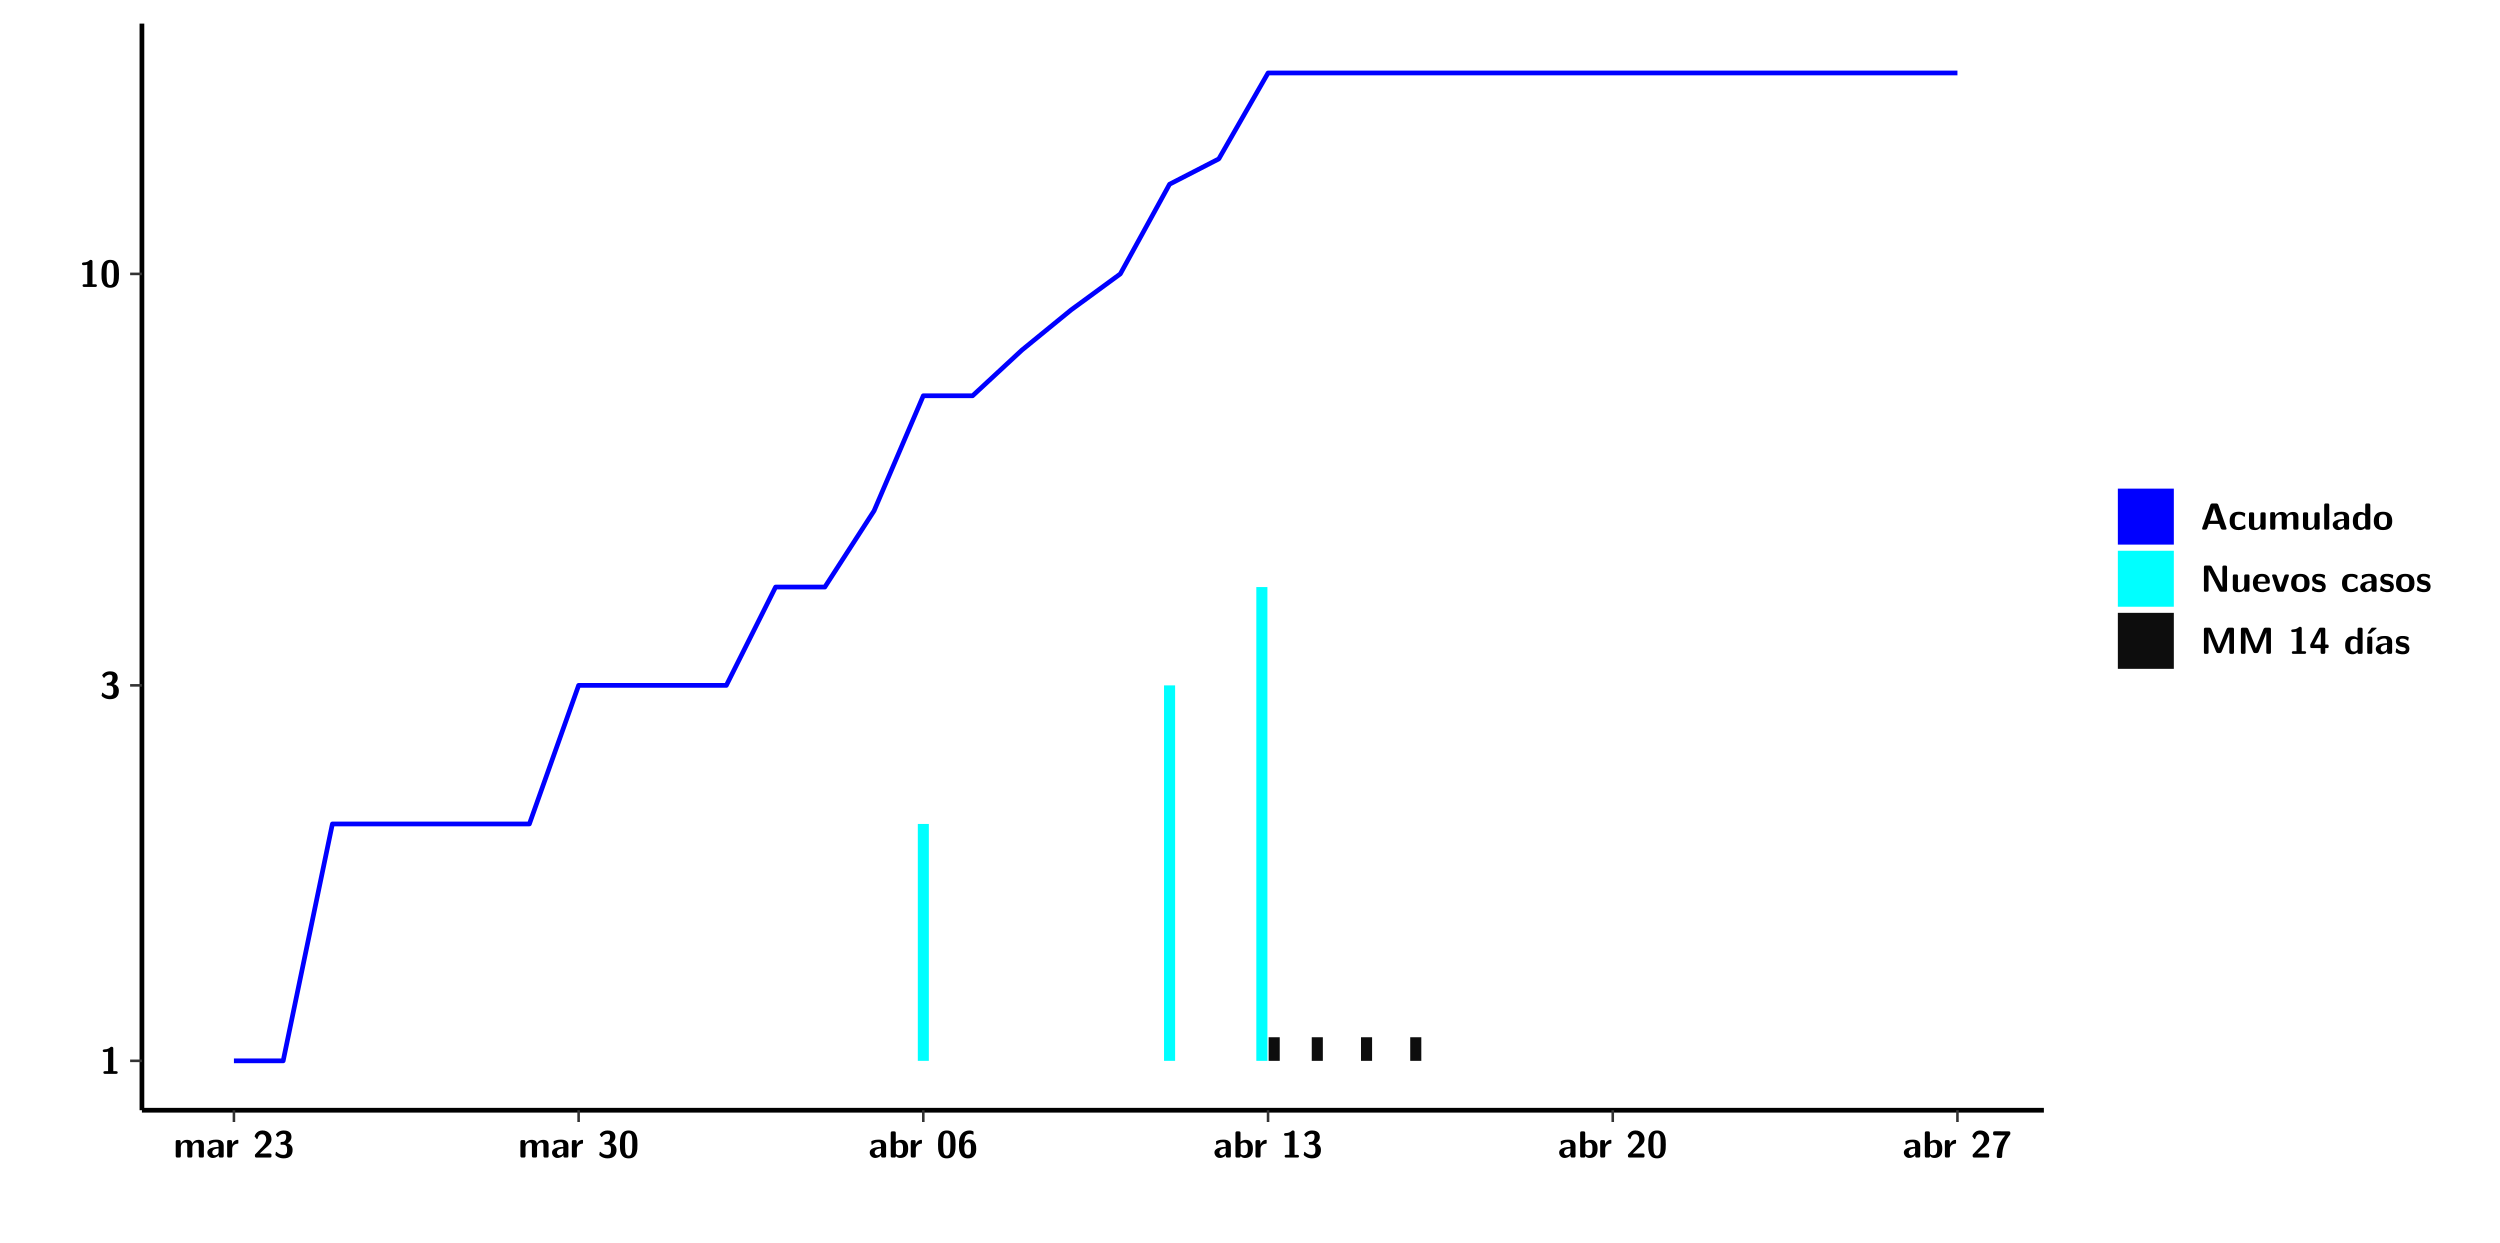
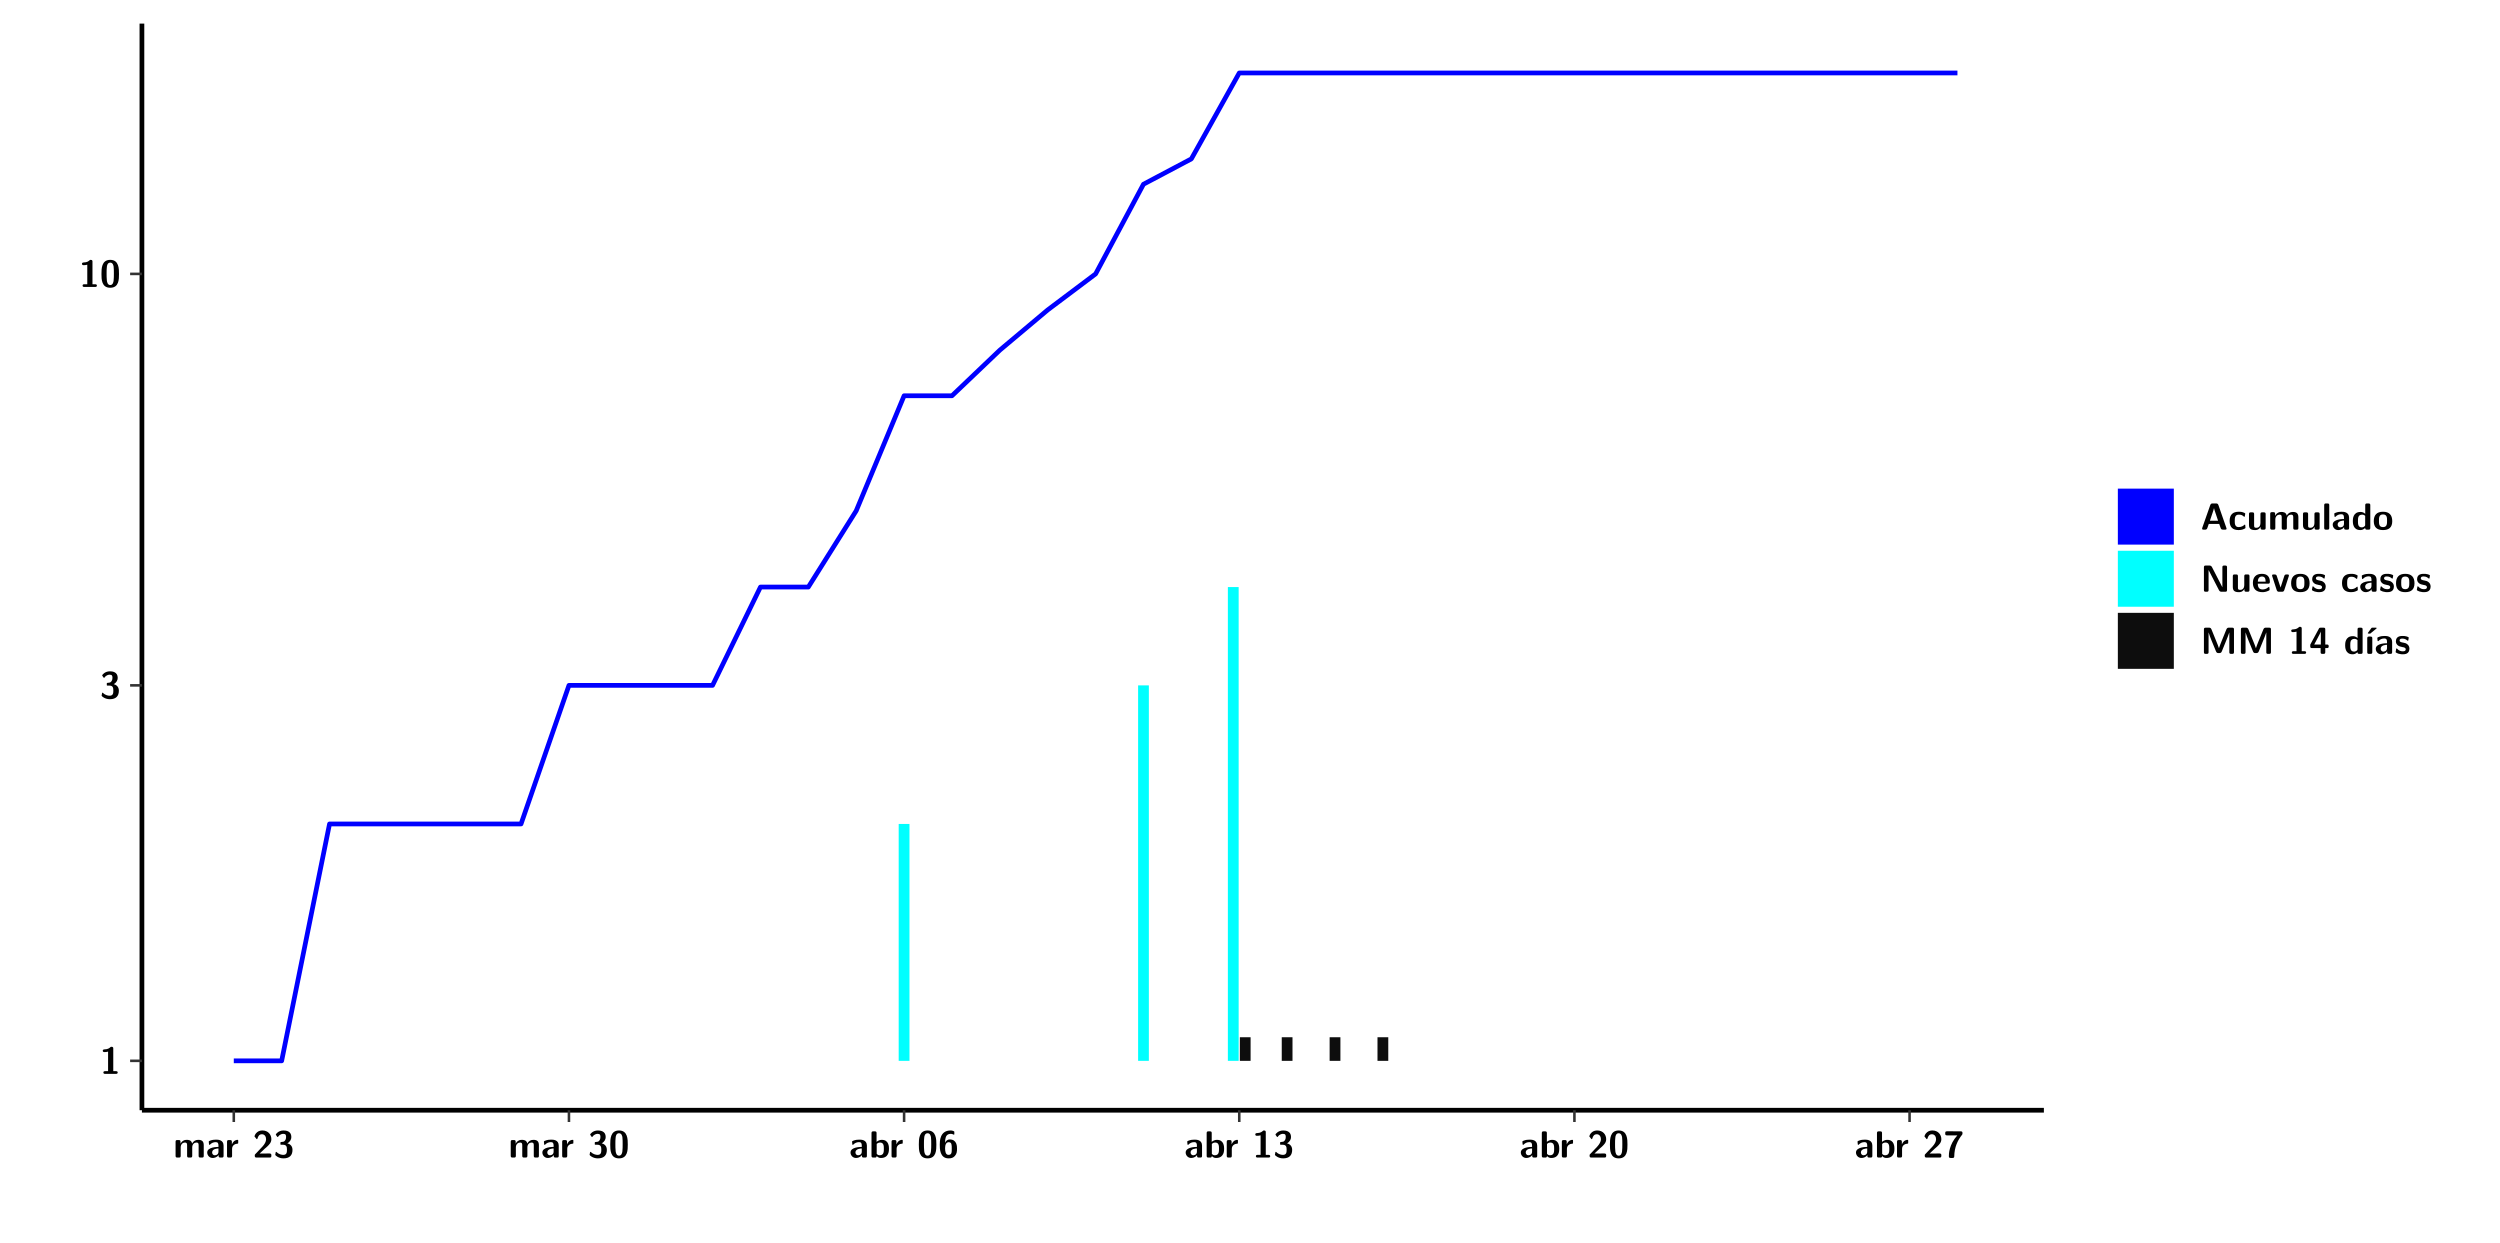
<svg xmlns="http://www.w3.org/2000/svg" xmlns:xlink="http://www.w3.org/1999/xlink" width="579.653pt" height="288pt" viewBox="0 0 579.653 288" version="1.1">
  <defs>
    <g>
      <symbol overflow="visible" id="glyph0-0">
        <path style="stroke:none;" d="" />
      </symbol>
      <symbol overflow="visible" id="glyph0-1">
        <path style="stroke:none;" d="M 3.109 -5.859 C 3.109 -6.016 3.109 -6.281 2.719 -6.281 C 2.547 -6.281 2.516 -6.266 2.406 -6.156 C 2.25 -6.016 1.922 -5.688 1.047 -5.672 C 0.891 -5.672 0.672 -5.609 0.672 -5.359 C 0.672 -5.047 0.969 -5.047 1.094 -5.047 C 1.344 -5.047 1.656 -5.078 1.906 -5.156 L 1.906 -0.625 L 1.234 -0.625 C 1.109 -0.625 0.812 -0.625 0.812 -0.312 C 0.812 0 1.109 0 1.234 0 L 3.719 0 C 3.828 0 4.141 0 4.141 -0.312 C 4.141 -0.625 3.828 -0.625 3.719 -0.625 L 3.109 -0.625 Z M 3.109 -5.859 " />
      </symbol>
      <symbol overflow="visible" id="glyph0-2">
        <path style="stroke:none;" d="M 0.844 -4.859 C 0.906 -4.766 0.953 -4.766 0.969 -4.766 C 1.031 -4.766 1.047 -4.797 1.094 -4.859 C 1.547 -5.5 2.172 -5.5 2.281 -5.5 C 2.844 -5.5 2.922 -5.203 2.922 -4.781 C 2.922 -4.656 2.922 -4.234 2.641 -3.906 C 2.438 -3.656 2.219 -3.641 1.953 -3.625 C 1.859 -3.609 1.688 -3.609 1.672 -3.578 C 1.609 -3.562 1.609 -3.5 1.609 -3.359 L 1.609 -3.203 C 1.609 -2.984 1.609 -2.969 1.844 -2.969 L 2.219 -2.969 C 3.031 -2.969 3.125 -2.469 3.125 -1.797 C 3.125 -1.203 3.062 -0.625 2.266 -0.625 C 1.984 -0.625 1.328 -0.688 0.75 -1.25 C 0.672 -1.328 0.656 -1.328 0.625 -1.328 C 0.531 -1.328 0.516 -1.25 0.516 -1.234 C 0.516 -1.234 0.406 -0.672 0.406 -0.625 C 0.406 -0.516 1.156 0.188 2.312 0.188 C 3.812 0.188 4.406 -0.609 4.406 -1.781 C 4.406 -2.562 3.984 -3.109 3.203 -3.297 C 3.906 -3.688 4.141 -4.266 4.141 -4.766 C 4.141 -6.156 2.891 -6.281 2.328 -6.281 C 1.125 -6.281 0.531 -5.422 0.531 -5.344 C 0.531 -5.297 0.594 -5.219 0.594 -5.219 Z M 0.844 -4.859 " />
      </symbol>
      <symbol overflow="visible" id="glyph0-3">
        <path style="stroke:none;" d="M 4.438 -3 C 4.438 -4.203 4.438 -6.281 2.406 -6.281 C 0.375 -6.281 0.375 -4.219 0.375 -3 C 0.375 -1.812 0.375 0.188 2.406 0.188 C 4.438 0.188 4.438 -1.781 4.438 -3 Z M 2.406 -0.438 C 1.75 -0.438 1.656 -1.25 1.625 -1.484 C 1.562 -1.953 1.562 -2.766 1.562 -3.125 C 1.562 -3.641 1.562 -4.203 1.625 -4.641 C 1.641 -4.875 1.734 -5.641 2.406 -5.641 C 3.047 -5.641 3.156 -4.906 3.188 -4.734 C 3.25 -4.281 3.25 -3.594 3.25 -3.125 C 3.25 -2.625 3.25 -1.953 3.188 -1.469 C 3.156 -1.234 3.062 -0.438 2.406 -0.438 Z M 2.406 -0.438 " />
      </symbol>
      <symbol overflow="visible" id="glyph0-4">
        <path style="stroke:none;" d="M 7.062 -2.844 C 7.062 -3.75 6.672 -4.109 5.781 -4.109 C 5.156 -4.109 4.688 -3.828 4.359 -3.25 C 4.219 -4.078 3.484 -4.109 3.109 -4.109 C 2.938 -4.109 2.578 -4.109 2.188 -3.828 C 1.906 -3.625 1.734 -3.344 1.672 -3.203 L 1.672 -3.641 C 1.672 -3.922 1.609 -4.062 1.25 -4.062 L 0.953 -4.062 C 0.625 -4.062 0.531 -3.969 0.531 -3.641 L 0.531 -0.422 C 0.531 -0.109 0.625 0 0.953 0 L 1.297 0 C 1.625 0 1.719 -0.109 1.719 -0.422 L 1.719 -2.359 C 1.719 -3.141 2.25 -3.484 2.688 -3.484 C 3.109 -3.484 3.203 -3.297 3.203 -2.828 L 3.203 -0.422 C 3.203 -0.109 3.297 0 3.625 0 L 3.969 0 C 4.297 0 4.391 -0.109 4.391 -0.422 L 4.391 -2.359 C 4.391 -3.141 4.922 -3.484 5.359 -3.484 C 5.781 -3.484 5.875 -3.297 5.875 -2.828 L 5.875 -0.422 C 5.875 -0.109 5.969 0 6.297 0 L 6.641 0 C 6.984 0 7.062 -0.109 7.062 -0.422 Z M 7.062 -2.844 " />
      </symbol>
      <symbol overflow="visible" id="glyph0-5">
        <path style="stroke:none;" d="M 4.062 -2.766 C 4.062 -4.156 2.734 -4.156 2.297 -4.156 C 1.891 -4.156 1.453 -4.125 0.859 -3.891 C 0.672 -3.797 0.625 -3.781 0.625 -3.688 C 0.625 -3.625 0.688 -3.109 0.688 -3.047 C 0.703 -2.984 0.75 -2.938 0.812 -2.938 C 0.844 -2.938 0.875 -2.969 0.906 -3 C 1.281 -3.391 1.719 -3.578 2.266 -3.578 C 2.734 -3.578 2.875 -3.297 2.875 -2.781 L 2.875 -2.469 C 2.562 -2.469 0.266 -2.453 0.266 -1.172 C 0.266 -0.547 0.766 0.094 1.531 0.094 C 1.828 0.094 2.484 0.016 2.906 -0.594 L 2.906 -0.422 C 2.906 -0.141 2.969 0 3.328 0 L 3.641 0 C 3.984 0 4.062 -0.109 4.062 -0.422 Z M 2.875 -1.344 C 2.875 -0.531 2.047 -0.531 2.016 -0.531 C 1.641 -0.531 1.406 -0.844 1.406 -1.188 C 1.406 -2.047 2.625 -2.109 2.875 -2.109 Z M 2.875 -1.344 " />
      </symbol>
      <symbol overflow="visible" id="glyph0-6">
        <path style="stroke:none;" d="M 1.703 -2.016 C 1.703 -2.844 2.391 -3.188 2.938 -3.219 C 3.109 -3.234 3.125 -3.234 3.125 -3.469 L 3.125 -3.875 C 3.125 -4.047 3.125 -4.109 2.969 -4.109 C 2.719 -4.109 2.078 -4.031 1.672 -3.078 L 1.656 -3.078 L 1.656 -3.641 C 1.656 -3.922 1.594 -4.062 1.234 -4.062 L 0.953 -4.062 C 0.641 -4.062 0.531 -3.969 0.531 -3.641 L 0.531 -0.422 C 0.531 -0.109 0.625 0 0.953 0 L 1.281 0 C 1.609 0 1.703 -0.109 1.703 -0.422 Z M 1.703 -2.016 " />
      </symbol>
      <symbol overflow="visible" id="glyph0-7">
        <path style="stroke:none;" d="M 0.562 -0.75 C 0.484 -0.656 0.484 -0.641 0.484 -0.484 L 0.484 -0.422 C 0.484 -0.109 0.578 0 0.906 0 L 3.906 0 C 4.25 0 4.328 -0.109 4.328 -0.422 L 4.328 -0.531 C 4.328 -0.672 4.328 -0.828 4.141 -0.906 C 4.078 -0.953 3.797 -0.953 3.625 -0.953 C 3.438 -0.953 3.219 -0.938 3.031 -0.938 L 1.609 -0.938 L 2.766 -2.031 C 2.906 -2.141 3.234 -2.422 3.359 -2.547 C 3.844 -3.016 4.328 -3.484 4.328 -4.266 C 4.328 -5.328 3.562 -6.281 2.266 -6.281 C 1.969 -6.281 1.469 -6.234 1.047 -5.891 C 0.969 -5.828 0.562 -5.516 0.406 -4.922 L 0.844 -4.359 C 0.891 -4.297 0.922 -4.266 0.984 -4.266 C 1.062 -4.266 1.078 -4.328 1.109 -4.422 C 1.281 -5.031 1.578 -5.406 2.141 -5.406 C 2.828 -5.406 3.109 -4.781 3.109 -4.25 C 3.109 -3.688 2.766 -3.094 2.25 -2.531 Z M 0.562 -0.75 " />
      </symbol>
      <symbol overflow="visible" id="glyph0-8">
        <path style="stroke:none;" d="M 1.703 -5.656 C 1.703 -5.938 1.641 -6.078 1.281 -6.078 L 0.953 -6.078 C 0.641 -6.078 0.531 -5.984 0.531 -5.656 L 0.531 -0.422 C 0.531 -0.109 0.625 0 0.953 0 L 1.312 0 C 1.453 0 1.719 0 1.734 -0.344 C 2.125 0.094 2.578 0.094 2.719 0.094 C 4.578 0.094 4.578 -1.594 4.578 -2.031 C 4.578 -2.453 4.578 -4.109 2.938 -4.109 C 2.219 -4.109 1.781 -3.703 1.703 -3.625 Z M 1.734 -3.172 C 1.844 -3.281 2.109 -3.484 2.5 -3.484 C 3.391 -3.484 3.391 -2.672 3.391 -2.016 C 3.391 -1.375 3.391 -0.531 2.406 -0.531 C 2.047 -0.531 1.828 -0.75 1.734 -0.875 Z M 1.734 -3.172 " />
      </symbol>
      <symbol overflow="visible" id="glyph0-9">
        <path style="stroke:none;" d="M 3.781 -5.859 C 3.781 -6.062 3.781 -6.078 3.484 -6.188 C 3.25 -6.281 3.016 -6.281 2.922 -6.281 C 0.406 -6.281 0.406 -3.75 0.406 -2.984 C 0.406 -2.078 0.406 0.188 2.453 0.188 C 3.125 0.188 3.547 0.031 3.906 -0.375 C 4.359 -0.891 4.406 -1.391 4.406 -2.062 C 4.406 -2.562 4.406 -4.203 2.703 -4.203 C 2.219 -4.203 1.859 -3.922 1.625 -3.422 C 1.672 -4.203 1.688 -4.406 1.812 -4.75 C 2.062 -5.422 2.641 -5.5 2.953 -5.5 C 3.109 -5.5 3.344 -5.469 3.547 -5.359 C 3.609 -5.312 3.641 -5.297 3.688 -5.297 C 3.781 -5.297 3.781 -5.406 3.781 -5.531 Z M 2.438 -0.625 C 1.75 -0.625 1.641 -1.422 1.641 -2.172 C 1.641 -2.906 1.859 -3.562 2.484 -3.562 C 3.188 -3.562 3.188 -2.938 3.188 -2.078 C 3.188 -1.219 3.188 -0.625 2.438 -0.625 Z M 2.438 -0.625 " />
      </symbol>
      <symbol overflow="visible" id="glyph0-10">
        <path style="stroke:none;" d="M 3.219 -5.141 C 1.25 -2.984 1.25 -0.766 1.25 -0.328 C 1.25 -0.047 1.312 0.094 1.672 0.094 L 2.078 0.094 C 2.219 0.094 2.5 0.094 2.5 -0.25 C 2.531 -2.422 3.281 -4 4.344 -5.328 C 4.406 -5.422 4.406 -5.484 4.406 -5.641 C 4.406 -5.844 4.406 -6.078 4.047 -6.078 C 3.75 -6.094 1.984 -6.094 1.547 -6.094 L 1 -6.094 C 0.578 -6.094 0.406 -6.094 0.406 -5.672 L 0.406 -5.562 C 0.406 -5.422 0.406 -5.25 0.594 -5.172 C 0.656 -5.141 0.938 -5.141 1.125 -5.141 C 1.328 -5.141 1.531 -5.141 1.734 -5.141 Z M 3.219 -5.141 " />
      </symbol>
      <symbol overflow="visible" id="glyph0-11">
        <path style="stroke:none;" d="M 4.156 -5.703 C 4.031 -6.078 3.766 -6.078 3.594 -6.078 L 2.828 -6.078 C 2.641 -6.078 2.391 -6.078 2.266 -5.703 L 0.406 -0.406 C 0.375 -0.297 0.375 -0.281 0.375 -0.234 C 0.375 0 0.594 0 0.703 0 L 1.031 0 C 1.188 0 1.453 0 1.578 -0.344 L 1.922 -1.328 L 4.344 -1.328 L 4.641 -0.484 C 4.75 -0.172 4.812 0 5.234 0 L 5.703 0 C 5.828 0 6.047 0 6.047 -0.234 C 6.047 -0.281 6.047 -0.297 6 -0.406 Z M 2.812 -3.938 C 2.938 -4.328 3.062 -4.656 3.125 -4.969 L 3.141 -4.969 C 3.188 -4.766 3.188 -4.75 3.25 -4.547 L 4.078 -2.078 L 2.188 -2.078 Z M 2.812 -3.938 " />
      </symbol>
      <symbol overflow="visible" id="glyph0-12">
        <path style="stroke:none;" d="M 4 -0.438 C 4 -0.531 3.969 -0.938 3.953 -1.047 C 3.953 -1.078 3.938 -1.172 3.844 -1.172 C 3.812 -1.172 3.797 -1.172 3.703 -1.078 C 3.562 -0.953 3.141 -0.594 2.422 -0.594 C 1.516 -0.594 1.516 -1.469 1.516 -2.031 C 1.516 -2.75 1.562 -3.484 2.453 -3.484 C 3.031 -3.484 3.266 -3.344 3.578 -3.078 C 3.688 -2.984 3.703 -2.984 3.734 -2.984 C 3.828 -2.984 3.844 -3.062 3.844 -3.094 C 3.859 -3.172 3.953 -3.656 3.953 -3.703 C 3.953 -3.781 3.891 -3.812 3.75 -3.891 C 3.328 -4.078 3.062 -4.156 2.453 -4.156 C 1.141 -4.156 0.328 -3.547 0.328 -2.016 C 0.328 -0.562 1.078 0.094 2.406 0.094 C 2.641 0.094 3.172 0.094 3.75 -0.203 C 4 -0.344 4 -0.344 4 -0.438 Z M 4 -0.438 " />
      </symbol>
      <symbol overflow="visible" id="glyph0-13">
        <path style="stroke:none;" d="M 4.391 -3.594 C 4.391 -3.875 4.328 -4.016 3.969 -4.016 L 3.609 -4.016 C 3.281 -4.016 3.188 -3.906 3.188 -3.594 L 3.188 -1.516 C 3.188 -0.938 2.891 -0.438 2.266 -0.438 C 1.766 -0.438 1.719 -0.562 1.719 -1.031 L 1.719 -3.594 C 1.719 -3.875 1.656 -4.016 1.297 -4.016 L 0.953 -4.016 C 0.625 -4.016 0.531 -3.922 0.531 -3.594 L 0.531 -1.109 C 0.531 -0.172 1.031 0.094 1.953 0.094 C 2.188 0.094 2.812 0.094 3.219 -0.656 L 3.219 -0.422 C 3.219 -0.141 3.281 0 3.641 0 L 3.969 0 C 4.297 0 4.391 -0.109 4.391 -0.422 Z M 4.391 -3.594 " />
      </symbol>
      <symbol overflow="visible" id="glyph0-14">
        <path style="stroke:none;" d="M 1.703 -5.656 C 1.703 -5.938 1.641 -6.078 1.281 -6.078 L 0.953 -6.078 C 0.641 -6.078 0.531 -5.984 0.531 -5.656 L 0.531 -0.422 C 0.531 -0.109 0.625 0 0.953 0 L 1.281 0 C 1.609 0 1.703 -0.109 1.703 -0.422 Z M 1.703 -5.656 " />
      </symbol>
      <symbol overflow="visible" id="glyph0-15">
        <path style="stroke:none;" d="M 4.375 -5.656 C 4.375 -5.938 4.312 -6.078 3.953 -6.078 L 3.625 -6.078 C 3.297 -6.078 3.203 -5.969 3.203 -5.656 L 3.203 -3.672 C 2.812 -4.047 2.375 -4.109 2.109 -4.109 C 0.328 -4.109 0.328 -2.422 0.328 -2 C 0.328 -1.594 0.328 0.094 2.062 0.094 C 2.422 0.094 2.812 -0.016 3.188 -0.406 C 3.188 -0.094 3.297 0 3.609 0 L 3.953 0 C 4.281 0 4.375 -0.109 4.375 -0.422 Z M 3.188 -1.094 C 3.188 -0.953 3.188 -0.875 2.922 -0.688 C 2.703 -0.547 2.5 -0.531 2.406 -0.531 C 1.516 -0.531 1.516 -1.344 1.516 -2 C 1.516 -2.656 1.516 -3.484 2.5 -3.484 C 2.75 -3.484 2.984 -3.391 3.188 -3.203 Z M 3.188 -1.094 " />
      </symbol>
      <symbol overflow="visible" id="glyph0-16">
        <path style="stroke:none;" d="M 4.547 -1.969 C 4.547 -3.406 3.844 -4.156 2.406 -4.156 C 0.953 -4.156 0.266 -3.391 0.266 -1.969 C 0.266 -0.547 1.031 0.094 2.406 0.094 C 3.781 0.094 4.547 -0.531 4.547 -1.969 Z M 2.406 -0.594 C 1.469 -0.594 1.469 -1.375 1.469 -2.078 C 1.469 -2.75 1.469 -3.531 2.406 -3.531 C 3.344 -3.531 3.344 -2.766 3.344 -2.078 C 3.344 -1.391 3.344 -0.594 2.406 -0.594 Z M 2.406 -0.594 " />
      </symbol>
      <symbol overflow="visible" id="glyph0-17">
        <path style="stroke:none;" d="M 2.656 -5.734 C 2.469 -6.078 2.203 -6.078 2.031 -6.078 L 1.219 -6.078 C 0.906 -6.078 0.797 -5.984 0.797 -5.656 L 0.797 -0.422 C 0.797 -0.109 0.891 0 1.219 0 L 1.453 0 C 1.781 0 1.875 -0.109 1.875 -0.422 L 1.875 -5.016 L 1.891 -5.016 L 4.297 -0.344 C 4.484 0 4.75 0 4.922 0 L 5.734 0 C 6.062 0 6.156 -0.109 6.156 -0.422 L 6.156 -5.656 C 6.156 -5.938 6.094 -6.078 5.734 -6.078 L 5.5 -6.078 C 5.156 -6.078 5.078 -5.969 5.078 -5.656 L 5.078 -1.062 L 5.062 -1.062 Z M 2.656 -5.734 " />
      </symbol>
      <symbol overflow="visible" id="glyph0-18">
        <path style="stroke:none;" d="M 3.781 -1.875 C 3.984 -1.875 4.203 -1.891 4.203 -2.281 C 4.203 -3.406 3.672 -4.156 2.359 -4.156 C 0.969 -4.156 0.266 -3.375 0.266 -2.047 C 0.266 -0.609 1.109 0.094 2.484 0.094 C 2.812 0.094 3.312 0.047 3.891 -0.234 C 4.078 -0.328 4.141 -0.359 4.141 -0.469 C 4.141 -0.531 4.125 -0.781 4.109 -0.844 C 4.078 -1.125 4.062 -1.125 3.984 -1.125 C 3.953 -1.125 3.938 -1.125 3.844 -1.047 C 3.328 -0.594 2.797 -0.531 2.516 -0.531 C 1.531 -0.531 1.422 -1.312 1.391 -1.875 Z M 1.406 -2.344 C 1.422 -2.875 1.609 -3.531 2.359 -3.531 C 3.062 -3.531 3.203 -3.031 3.219 -2.344 Z M 1.406 -2.344 " />
      </symbol>
      <symbol overflow="visible" id="glyph0-19">
        <path style="stroke:none;" d="M 4.109 -3.609 C 4.141 -3.719 4.141 -3.75 4.141 -3.766 C 4.141 -4.016 3.922 -4.016 3.797 -4.016 L 3.609 -4.016 C 3.25 -4.016 3.141 -3.891 3.062 -3.641 L 2.203 -0.984 L 1.328 -3.641 C 1.266 -3.828 1.203 -4.016 0.781 -4.016 L 0.578 -4.016 C 0.453 -4.016 0.234 -4.016 0.234 -3.766 C 0.234 -3.75 0.234 -3.719 0.266 -3.609 L 1.312 -0.375 C 1.438 0 1.703 0 1.859 0 L 2.5 0 C 2.672 0 2.938 0 3.062 -0.375 Z M 4.109 -3.609 " />
      </symbol>
      <symbol overflow="visible" id="glyph0-20">
        <path style="stroke:none;" d="M 3.469 -1.234 C 3.469 -1.734 3.203 -2.031 3.047 -2.172 C 2.703 -2.484 2.391 -2.547 2.031 -2.609 C 1.547 -2.703 1.188 -2.766 1.188 -3.109 C 1.188 -3.469 1.484 -3.547 1.828 -3.547 C 2.406 -3.547 2.719 -3.328 2.953 -3.125 C 3.047 -3.047 3.062 -3.047 3.094 -3.047 C 3.188 -3.047 3.203 -3.125 3.203 -3.156 C 3.219 -3.219 3.312 -3.719 3.312 -3.766 C 3.312 -3.906 2.844 -4.031 2.75 -4.062 C 2.406 -4.156 2.125 -4.156 1.891 -4.156 C 1.5 -4.156 0.328 -4.156 0.328 -2.906 C 0.328 -2.484 0.516 -2.219 0.75 -2 C 1.062 -1.734 1.406 -1.672 1.906 -1.562 C 2.156 -1.531 2.609 -1.453 2.609 -1.062 C 2.609 -0.656 2.266 -0.594 1.922 -0.594 C 1.531 -0.594 1.047 -0.703 0.625 -1.188 C 0.594 -1.234 0.562 -1.266 0.516 -1.266 C 0.422 -1.266 0.406 -1.188 0.391 -1.125 C 0.375 -1.016 0.266 -0.516 0.266 -0.422 C 0.266 -0.266 0.922 -0.062 0.922 -0.047 C 1.406 0.094 1.766 0.094 1.922 0.094 C 2.359 0.094 3.469 0.062 3.469 -1.234 Z M 3.469 -1.234 " />
      </symbol>
      <symbol overflow="visible" id="glyph0-21">
        <path style="stroke:none;" d="M 4.859 -2.859 C 4.688 -2.422 4.359 -1.609 4.281 -1.312 C 4.203 -1.625 3.844 -2.484 3.656 -2.953 L 2.531 -5.719 C 2.391 -6.078 2.109 -6.078 1.953 -6.078 L 1.219 -6.078 C 0.906 -6.078 0.797 -5.984 0.797 -5.656 L 0.797 -0.422 C 0.797 -0.109 0.891 0 1.219 0 L 1.453 0 C 1.781 0 1.875 -0.109 1.875 -0.422 L 1.875 -4.953 L 1.891 -4.953 C 1.984 -4.562 2.375 -3.578 2.578 -3.062 L 3.609 -0.562 C 3.766 -0.188 3.969 -0.188 4.266 -0.188 C 4.562 -0.188 4.781 -0.188 4.938 -0.562 L 6.062 -3.328 C 6.141 -3.531 6.625 -4.719 6.672 -4.953 L 6.688 -4.953 L 6.688 -0.422 C 6.688 -0.141 6.75 0 7.109 0 L 7.344 0 C 7.672 0 7.766 -0.109 7.766 -0.422 L 7.766 -5.656 C 7.766 -5.938 7.703 -6.078 7.344 -6.078 L 6.609 -6.078 C 6.391 -6.078 6.172 -6.062 6.016 -5.703 Z M 4.859 -2.859 " />
      </symbol>
      <symbol overflow="visible" id="glyph0-22">
        <path style="stroke:none;" d="M 0.344 -2.297 C 0.266 -2.172 0.266 -2.141 0.266 -1.984 L 0.266 -1.766 C 0.266 -1.484 0.328 -1.344 0.688 -1.344 L 2.672 -1.344 L 2.672 -0.422 C 2.672 -0.141 2.719 0 3.078 0 L 3.328 0 C 3.656 0 3.75 -0.109 3.75 -0.422 L 3.75 -1.344 L 4.125 -1.344 C 4.391 -1.344 4.547 -1.406 4.547 -1.75 C 4.547 -2.078 4.422 -2.172 4.125 -2.172 L 3.75 -2.172 L 3.75 -5.656 C 3.75 -5.984 3.656 -6.078 3.328 -6.078 L 2.688 -6.078 C 2.531 -6.078 2.391 -6.078 2.281 -5.875 Z M 1.188 -2.172 C 2.578 -4.75 2.672 -5.016 2.703 -5.156 L 2.719 -5.156 L 2.719 -2.172 Z M 1.188 -2.172 " />
      </symbol>
      <symbol overflow="visible" id="glyph0-23">
        <path style="stroke:none;" d="M 3.906 -5.844 C 3.953 -5.875 4 -5.922 4 -5.969 C 4 -6.078 3.906 -6.078 3.766 -6.078 L 3.047 -6.078 C 2.875 -6.078 2.859 -6.078 2.781 -5.984 L 2.031 -4.953 C 1.953 -4.859 1.953 -4.844 1.953 -4.828 C 1.953 -4.703 2.047 -4.703 2.188 -4.703 L 2.516 -4.703 Z M 3.906 -5.844 " />
      </symbol>
      <symbol overflow="visible" id="glyph0-24">
        <path style="stroke:none;" d="M 1.703 -3.594 C 1.703 -3.875 1.641 -4.016 1.281 -4.016 L 0.953 -4.016 C 0.641 -4.016 0.531 -3.922 0.531 -3.594 L 0.531 -0.422 C 0.531 -0.109 0.625 0 0.953 0 L 1.281 0 C 1.609 0 1.703 -0.109 1.703 -0.422 Z M 1.703 -3.594 " />
      </symbol>
    </g>
    <clipPath id="clip1">
      <path d="M 0 0 L 576.008 0 L 576.008 288 L 0 288 Z M 0 0 " />
    </clipPath>
    <clipPath id="clip2">
      <path d="M 32.906 5.477 L 473.898 5.477 L 473.898 257.414 L 32.906 257.414 Z M 32.906 5.477 " />
    </clipPath>
  </defs>
  <g id="surface1">
    <g clip-path="url(#clip1)" clip-rule="nonzero">
      <path style="fill-rule:nonzero;fill:rgb(100%,100%,100%);fill-opacity:1;stroke-width:0.598;stroke-linecap:round;stroke-linejoin:round;stroke:rgb(100%,100%,100%);stroke-opacity:1;stroke-miterlimit:10;" d="M 0 0 L 0 288.004 L 576.008 288.004 L 576.008 0 Z M 0 0 " transform="matrix(1,0,0,-1,0,288)" />
    </g>
    <g clip-path="url(#clip2)" clip-rule="nonzero">
      <path style=" stroke:none;fill-rule:nonzero;fill:rgb(100%,100%,100%);fill-opacity:1;" d="M 32.906 257.414 L 32.906 5.477 L 473.898 5.477 L 473.898 257.414 Z M 32.906 257.414 " />
    </g>
-     <path style=" stroke:none;fill-rule:nonzero;fill:rgb(0%,100%,100%);fill-opacity:1;" d="M 212.805 245.969 L 212.805 191.043 L 215.363 191.043 L 215.363 245.969 Z M 212.805 245.969 " />
-     <path style=" stroke:none;fill-rule:nonzero;fill:rgb(0%,100%,100%);fill-opacity:1;" d="M 269.891 245.969 L 269.891 158.914 L 272.461 158.914 L 272.461 245.969 Z M 269.891 245.969 " />
-     <path style=" stroke:none;fill-rule:nonzero;fill:rgb(0%,100%,100%);fill-opacity:1;" d="M 291.293 245.969 L 291.293 136.117 L 293.863 136.117 L 293.863 245.969 Z M 291.293 245.969 " />
-     <path style=" stroke:none;fill-rule:nonzero;fill:rgb(4.999%,4.999%,4.999%);fill-opacity:1;" d="M 294.152 245.969 L 294.152 240.496 L 296.723 240.496 L 296.723 245.969 Z M 294.152 245.969 " />
-     <path style=" stroke:none;fill-rule:nonzero;fill:rgb(4.999%,4.999%,4.999%);fill-opacity:1;" d="M 304.145 245.969 L 304.145 240.496 L 306.715 240.496 L 306.715 245.969 Z M 304.145 245.969 " />
-     <path style=" stroke:none;fill-rule:nonzero;fill:rgb(4.999%,4.999%,4.999%);fill-opacity:1;" d="M 315.562 245.969 L 315.562 240.496 L 318.133 240.496 L 318.133 245.969 Z M 315.562 245.969 " />
-     <path style=" stroke:none;fill-rule:nonzero;fill:rgb(4.999%,4.999%,4.999%);fill-opacity:1;" d="M 326.977 245.969 L 326.977 240.496 L 329.547 240.496 L 329.547 245.969 Z M 326.977 245.969 " />
-     <path style="fill:none;stroke-width:1.096;stroke-linecap:butt;stroke-linejoin:round;stroke:rgb(0%,0%,100%);stroke-opacity:1;stroke-miterlimit:10;" d="M 54.238 42.031 L 65.656 42.031 L 77.07 96.957 L 122.742 96.957 L 134.16 129.086 L 168.41 129.086 L 179.828 151.883 L 191.246 151.883 L 202.664 169.566 L 214.078 196.238 L 225.508 196.238 L 236.926 206.816 L 248.344 216.141 L 259.758 224.492 L 271.176 245.285 L 282.594 251.16 L 294.012 271.078 L 453.855 271.078 " transform="matrix(1,0,0,-1,0,288)" />
+     <path style=" stroke:none;fill-rule:nonzero;fill:rgb(0%,100%,100%);fill-opacity:1;" d="M 208.371 245.969 L 208.371 191.043 L 210.871 191.043 L 210.871 245.969 Z M 208.371 245.969 " />
+     <path style=" stroke:none;fill-rule:nonzero;fill:rgb(0%,100%,100%);fill-opacity:1;" d="M 263.883 245.969 L 263.883 158.914 L 266.375 158.914 L 266.375 245.969 Z M 263.883 245.969 " />
+     <path style=" stroke:none;fill-rule:nonzero;fill:rgb(0%,100%,100%);fill-opacity:1;" d="M 284.695 245.969 L 284.695 136.117 L 287.195 136.117 L 287.195 245.969 Z M 284.695 245.969 " />
+     <path style=" stroke:none;fill-rule:nonzero;fill:rgb(4.999%,4.999%,4.999%);fill-opacity:1;" d="M 287.477 245.969 L 287.477 240.496 L 289.965 240.496 L 289.965 245.969 Z M 287.477 245.969 " />
+     <path style=" stroke:none;fill-rule:nonzero;fill:rgb(4.999%,4.999%,4.999%);fill-opacity:1;" d="M 297.188 245.969 L 297.188 240.496 L 299.68 240.496 L 299.68 245.969 Z M 297.188 245.969 " />
+     <path style=" stroke:none;fill-rule:nonzero;fill:rgb(4.999%,4.999%,4.999%);fill-opacity:1;" d="M 308.289 245.969 L 308.289 240.496 L 310.789 240.496 L 310.789 245.969 Z M 308.289 245.969 " />
+     <path style=" stroke:none;fill-rule:nonzero;fill:rgb(4.999%,4.999%,4.999%);fill-opacity:1;" d="M 319.387 245.969 L 319.387 240.496 L 321.887 240.496 L 321.887 245.969 Z M 319.387 245.969 " />
+     <path style="fill:none;stroke-width:1.096;stroke-linecap:butt;stroke-linejoin:round;stroke:rgb(0%,0%,100%);stroke-opacity:1;stroke-miterlimit:10;" d="M 54.207 42.031 L 65.305 42.031 L 76.406 96.957 L 120.809 96.957 L 131.918 129.086 L 165.211 129.086 L 176.32 151.883 L 187.418 151.883 L 198.52 169.566 L 209.625 196.238 L 220.727 196.238 L 231.824 206.816 L 242.922 216.141 L 254.031 224.492 L 265.129 245.285 L 276.227 251.16 L 287.336 271.078 L 453.855 271.078 " transform="matrix(1,0,0,-1,0,288)" />
    <path style="fill:none;stroke-width:1.096;stroke-linecap:butt;stroke-linejoin:round;stroke:rgb(0%,0%,0%);stroke-opacity:1;stroke-miterlimit:10;" d="M 32.906 30.586 L 32.906 282.523 " transform="matrix(1,0,0,-1,0,288)" />
    <g style="fill:rgb(0%,0%,0%);fill-opacity:1;">
      <use xlink:href="#glyph0-1" x="23.153" y="248.986" />
    </g>
    <g style="fill:rgb(0%,0%,0%);fill-opacity:1;">
      <use xlink:href="#glyph0-2" x="23.153" y="161.933" />
    </g>
    <g style="fill:rgb(0%,0%,0%);fill-opacity:1;">
      <use xlink:href="#glyph0-1" x="18.331" y="66.531" />
      <use xlink:href="#glyph0-3" x="23.153" y="66.531" />
    </g>
    <path style="fill:none;stroke-width:0.598;stroke-linecap:butt;stroke-linejoin:round;stroke:rgb(20%,20%,20%);stroke-opacity:1;stroke-miterlimit:10;" d="M 30.168 42.031 L 32.906 42.031 " transform="matrix(1,0,0,-1,0,288)" />
    <path style="fill:none;stroke-width:0.598;stroke-linecap:butt;stroke-linejoin:round;stroke:rgb(20%,20%,20%);stroke-opacity:1;stroke-miterlimit:10;" d="M 30.168 129.086 L 32.906 129.086 " transform="matrix(1,0,0,-1,0,288)" />
    <path style="fill:none;stroke-width:0.598;stroke-linecap:butt;stroke-linejoin:round;stroke:rgb(20%,20%,20%);stroke-opacity:1;stroke-miterlimit:10;" d="M 30.168 224.492 L 32.906 224.492 " transform="matrix(1,0,0,-1,0,288)" />
    <path style="fill:none;stroke-width:1.096;stroke-linecap:butt;stroke-linejoin:round;stroke:rgb(0%,0%,0%);stroke-opacity:1;stroke-miterlimit:10;" d="M 32.906 30.586 L 473.898 30.586 " transform="matrix(1,0,0,-1,0,288)" />
-     <path style="fill:none;stroke-width:0.598;stroke-linecap:butt;stroke-linejoin:round;stroke:rgb(20%,20%,20%);stroke-opacity:1;stroke-miterlimit:10;" d="M 54.238 27.848 L 54.238 30.586 " transform="matrix(1,0,0,-1,0,288)" />
-     <path style="fill:none;stroke-width:0.598;stroke-linecap:butt;stroke-linejoin:round;stroke:rgb(20%,20%,20%);stroke-opacity:1;stroke-miterlimit:10;" d="M 134.16 27.848 L 134.16 30.586 " transform="matrix(1,0,0,-1,0,288)" />
-     <path style="fill:none;stroke-width:0.598;stroke-linecap:butt;stroke-linejoin:round;stroke:rgb(20%,20%,20%);stroke-opacity:1;stroke-miterlimit:10;" d="M 214.078 27.848 L 214.078 30.586 " transform="matrix(1,0,0,-1,0,288)" />
-     <path style="fill:none;stroke-width:0.598;stroke-linecap:butt;stroke-linejoin:round;stroke:rgb(20%,20%,20%);stroke-opacity:1;stroke-miterlimit:10;" d="M 294.012 27.848 L 294.012 30.586 " transform="matrix(1,0,0,-1,0,288)" />
-     <path style="fill:none;stroke-width:0.598;stroke-linecap:butt;stroke-linejoin:round;stroke:rgb(20%,20%,20%);stroke-opacity:1;stroke-miterlimit:10;" d="M 373.934 27.848 L 373.934 30.586 " transform="matrix(1,0,0,-1,0,288)" />
-     <path style="fill:none;stroke-width:0.598;stroke-linecap:butt;stroke-linejoin:round;stroke:rgb(20%,20%,20%);stroke-opacity:1;stroke-miterlimit:10;" d="M 453.855 27.848 L 453.855 30.586 " transform="matrix(1,0,0,-1,0,288)" />
-     <g style="fill:rgb(0%,0%,0%);fill-opacity:1;">
-       <use xlink:href="#glyph0-4" x="40.209" y="268.394" />
-       <use xlink:href="#glyph0-5" x="47.807" y="268.394" />
-     </g>
-     <g style="fill:rgb(0%,0%,0%);fill-opacity:1;">
-       <use xlink:href="#glyph0-6" x="52.138" y="268.394" />
-     </g>
-     <g style="fill:rgb(0%,0%,0%);fill-opacity:1;">
-       <use xlink:href="#glyph0-7" x="58.619" y="268.394" />
-       <use xlink:href="#glyph0-2" x="63.441" y="268.394" />
-     </g>
-     <g style="fill:rgb(0%,0%,0%);fill-opacity:1;">
-       <use xlink:href="#glyph0-4" x="120.129" y="268.394" />
-       <use xlink:href="#glyph0-5" x="127.727" y="268.394" />
-     </g>
-     <g style="fill:rgb(0%,0%,0%);fill-opacity:1;">
-       <use xlink:href="#glyph0-6" x="132.058" y="268.394" />
-     </g>
-     <g style="fill:rgb(0%,0%,0%);fill-opacity:1;">
-       <use xlink:href="#glyph0-2" x="138.539" y="268.394" />
-       <use xlink:href="#glyph0-3" x="143.361" y="268.394" />
-     </g>
-     <g style="fill:rgb(0%,0%,0%);fill-opacity:1;">
-       <use xlink:href="#glyph0-5" x="201.389" y="268.394" />
-       <use xlink:href="#glyph0-8" x="205.992" y="268.394" />
-     </g>
-     <g style="fill:rgb(0%,0%,0%);fill-opacity:1;">
-       <use xlink:href="#glyph0-6" x="210.639" y="268.394" />
-     </g>
-     <g style="fill:rgb(0%,0%,0%);fill-opacity:1;">
-       <use xlink:href="#glyph0-3" x="217.12" y="268.394" />
-       <use xlink:href="#glyph0-9" x="221.942" y="268.394" />
-     </g>
-     <g style="fill:rgb(0%,0%,0%);fill-opacity:1;">
-       <use xlink:href="#glyph0-5" x="281.319" y="268.394" />
-       <use xlink:href="#glyph0-8" x="285.922" y="268.394" />
-     </g>
-     <g style="fill:rgb(0%,0%,0%);fill-opacity:1;">
-       <use xlink:href="#glyph0-6" x="290.569" y="268.394" />
-     </g>
-     <g style="fill:rgb(0%,0%,0%);fill-opacity:1;">
-       <use xlink:href="#glyph0-1" x="297.05" y="268.394" />
-       <use xlink:href="#glyph0-2" x="301.872" y="268.394" />
-     </g>
-     <g style="fill:rgb(0%,0%,0%);fill-opacity:1;">
-       <use xlink:href="#glyph0-5" x="361.24" y="268.394" />
-       <use xlink:href="#glyph0-8" x="365.843" y="268.394" />
-     </g>
-     <g style="fill:rgb(0%,0%,0%);fill-opacity:1;">
-       <use xlink:href="#glyph0-6" x="370.49" y="268.394" />
-     </g>
-     <g style="fill:rgb(0%,0%,0%);fill-opacity:1;">
-       <use xlink:href="#glyph0-7" x="376.971" y="268.394" />
-       <use xlink:href="#glyph0-3" x="381.793" y="268.394" />
-     </g>
-     <g style="fill:rgb(0%,0%,0%);fill-opacity:1;">
-       <use xlink:href="#glyph0-5" x="441.16" y="268.394" />
-       <use xlink:href="#glyph0-8" x="445.763" y="268.394" />
-     </g>
-     <g style="fill:rgb(0%,0%,0%);fill-opacity:1;">
-       <use xlink:href="#glyph0-6" x="450.41" y="268.394" />
-     </g>
-     <g style="fill:rgb(0%,0%,0%);fill-opacity:1;">
-       <use xlink:href="#glyph0-7" x="456.891" y="268.394" />
-       <use xlink:href="#glyph0-10" x="461.713" y="268.394" />
+     <path style="fill:none;stroke-width:0.598;stroke-linecap:butt;stroke-linejoin:round;stroke:rgb(20%,20%,20%);stroke-opacity:1;stroke-miterlimit:10;" d="M 54.207 27.848 L 54.207 30.586 " transform="matrix(1,0,0,-1,0,288)" />
+     <path style="fill:none;stroke-width:0.598;stroke-linecap:butt;stroke-linejoin:round;stroke:rgb(20%,20%,20%);stroke-opacity:1;stroke-miterlimit:10;" d="M 131.918 27.848 L 131.918 30.586 " transform="matrix(1,0,0,-1,0,288)" />
+     <path style="fill:none;stroke-width:0.598;stroke-linecap:butt;stroke-linejoin:round;stroke:rgb(20%,20%,20%);stroke-opacity:1;stroke-miterlimit:10;" d="M 209.625 27.848 L 209.625 30.586 " transform="matrix(1,0,0,-1,0,288)" />
+     <path style="fill:none;stroke-width:0.598;stroke-linecap:butt;stroke-linejoin:round;stroke:rgb(20%,20%,20%);stroke-opacity:1;stroke-miterlimit:10;" d="M 287.336 27.848 L 287.336 30.586 " transform="matrix(1,0,0,-1,0,288)" />
+     <path style="fill:none;stroke-width:0.598;stroke-linecap:butt;stroke-linejoin:round;stroke:rgb(20%,20%,20%);stroke-opacity:1;stroke-miterlimit:10;" d="M 365.047 27.848 L 365.047 30.586 " transform="matrix(1,0,0,-1,0,288)" />
+     <path style="fill:none;stroke-width:0.598;stroke-linecap:butt;stroke-linejoin:round;stroke:rgb(20%,20%,20%);stroke-opacity:1;stroke-miterlimit:10;" d="M 442.754 27.848 L 442.754 30.586 " transform="matrix(1,0,0,-1,0,288)" />
+     <g style="fill:rgb(0%,0%,0%);fill-opacity:1;">
+       <use xlink:href="#glyph0-4" x="40.179" y="268.394" />
+       <use xlink:href="#glyph0-5" x="47.777" y="268.394" />
+     </g>
+     <g style="fill:rgb(0%,0%,0%);fill-opacity:1;">
+       <use xlink:href="#glyph0-6" x="52.108" y="268.394" />
+     </g>
+     <g style="fill:rgb(0%,0%,0%);fill-opacity:1;">
+       <use xlink:href="#glyph0-7" x="58.589" y="268.394" />
+       <use xlink:href="#glyph0-2" x="63.411" y="268.394" />
+     </g>
+     <g style="fill:rgb(0%,0%,0%);fill-opacity:1;">
+       <use xlink:href="#glyph0-4" x="117.888" y="268.394" />
+       <use xlink:href="#glyph0-5" x="125.486" y="268.394" />
+     </g>
+     <g style="fill:rgb(0%,0%,0%);fill-opacity:1;">
+       <use xlink:href="#glyph0-6" x="129.817" y="268.394" />
+     </g>
+     <g style="fill:rgb(0%,0%,0%);fill-opacity:1;">
+       <use xlink:href="#glyph0-2" x="136.298" y="268.394" />
+       <use xlink:href="#glyph0-3" x="141.12" y="268.394" />
+     </g>
+     <g style="fill:rgb(0%,0%,0%);fill-opacity:1;">
+       <use xlink:href="#glyph0-5" x="196.936" y="268.394" />
+       <use xlink:href="#glyph0-8" x="201.539" y="268.394" />
+     </g>
+     <g style="fill:rgb(0%,0%,0%);fill-opacity:1;">
+       <use xlink:href="#glyph0-6" x="206.186" y="268.394" />
+     </g>
+     <g style="fill:rgb(0%,0%,0%);fill-opacity:1;">
+       <use xlink:href="#glyph0-3" x="212.667" y="268.394" />
+       <use xlink:href="#glyph0-9" x="217.489" y="268.394" />
+     </g>
+     <g style="fill:rgb(0%,0%,0%);fill-opacity:1;">
+       <use xlink:href="#glyph0-5" x="274.644" y="268.394" />
+       <use xlink:href="#glyph0-8" x="279.247" y="268.394" />
+     </g>
+     <g style="fill:rgb(0%,0%,0%);fill-opacity:1;">
+       <use xlink:href="#glyph0-6" x="283.903" y="268.394" />
+     </g>
+     <g style="fill:rgb(0%,0%,0%);fill-opacity:1;">
+       <use xlink:href="#glyph0-1" x="290.375" y="268.394" />
+       <use xlink:href="#glyph0-2" x="295.197" y="268.394" />
+     </g>
+     <g style="fill:rgb(0%,0%,0%);fill-opacity:1;">
+       <use xlink:href="#glyph0-5" x="352.353" y="268.394" />
+       <use xlink:href="#glyph0-8" x="356.956" y="268.394" />
+     </g>
+     <g style="fill:rgb(0%,0%,0%);fill-opacity:1;">
+       <use xlink:href="#glyph0-6" x="361.603" y="268.394" />
+     </g>
+     <g style="fill:rgb(0%,0%,0%);fill-opacity:1;">
+       <use xlink:href="#glyph0-7" x="368.084" y="268.394" />
+       <use xlink:href="#glyph0-3" x="372.906" y="268.394" />
+     </g>
+     <g style="fill:rgb(0%,0%,0%);fill-opacity:1;">
+       <use xlink:href="#glyph0-5" x="430.062" y="268.394" />
+       <use xlink:href="#glyph0-8" x="434.665" y="268.394" />
+     </g>
+     <g style="fill:rgb(0%,0%,0%);fill-opacity:1;">
+       <use xlink:href="#glyph0-6" x="439.312" y="268.394" />
+     </g>
+     <g style="fill:rgb(0%,0%,0%);fill-opacity:1;">
+       <use xlink:href="#glyph0-7" x="445.793" y="268.394" />
+       <use xlink:href="#glyph0-10" x="450.615" y="268.394" />
    </g>
    <path style=" stroke:none;fill-rule:nonzero;fill:rgb(100%,100%,100%);fill-opacity:1;" d="M 484.859 161.262 L 484.859 101.625 L 570.527 101.625 L 570.527 161.262 Z M 484.859 161.262 " />
    <path style=" stroke:none;fill-rule:nonzero;fill:rgb(0%,0%,100%);fill-opacity:1;" d="M 491.047 126.273 L 491.047 113.293 L 504.027 113.293 L 504.027 126.273 Z M 491.047 126.273 " />
    <path style=" stroke:none;fill-rule:nonzero;fill:rgb(0%,100%,100%);fill-opacity:1;" d="M 491.047 140.68 L 491.047 127.699 L 504.027 127.699 L 504.027 140.68 Z M 491.047 140.68 " />
    <path style=" stroke:none;fill-rule:nonzero;fill:rgb(4.999%,4.999%,4.999%);fill-opacity:1;" d="M 491.047 155.078 L 491.047 142.094 L 504.027 142.094 L 504.027 155.078 Z M 491.047 155.078 " />
    <g style="fill:rgb(0%,0%,0%);fill-opacity:1;">
      <use xlink:href="#glyph0-11" x="510.207" y="122.809" />
      <use xlink:href="#glyph0-12" x="516.636" y="122.809" />
      <use xlink:href="#glyph0-13" x="520.922" y="122.809" />
      <use xlink:href="#glyph0-4" x="525.841" y="122.809" />
      <use xlink:href="#glyph0-13" x="533.44" y="122.809" />
      <use xlink:href="#glyph0-14" x="538.359" y="122.809" />
      <use xlink:href="#glyph0-5" x="540.6" y="122.809" />
      <use xlink:href="#glyph0-15" x="545.203" y="122.809" />
      <use xlink:href="#glyph0-16" x="550.122" y="122.809" />
    </g>
    <g style="fill:rgb(0%,0%,0%);fill-opacity:1;">
      <use xlink:href="#glyph0-17" x="510.207" y="137.205" />
      <use xlink:href="#glyph0-13" x="517.172" y="137.205" />
      <use xlink:href="#glyph0-18" x="522.092" y="137.205" />
      <use xlink:href="#glyph0-19" x="526.573" y="137.205" />
      <use xlink:href="#glyph0-16" x="530.956" y="137.205" />
      <use xlink:href="#glyph0-20" x="535.778" y="137.205" />
    </g>
    <g style="fill:rgb(0%,0%,0%);fill-opacity:1;">
      <use xlink:href="#glyph0-12" x="542.693" y="137.205" />
      <use xlink:href="#glyph0-5" x="546.979" y="137.205" />
      <use xlink:href="#glyph0-20" x="551.582" y="137.205" />
      <use xlink:href="#glyph0-16" x="555.279" y="137.205" />
      <use xlink:href="#glyph0-20" x="560.1" y="137.205" />
    </g>
    <g style="fill:rgb(0%,0%,0%);fill-opacity:1;">
      <use xlink:href="#glyph0-21" x="510.207" y="151.611" />
      <use xlink:href="#glyph0-21" x="518.779" y="151.611" />
    </g>
    <g style="fill:rgb(0%,0%,0%);fill-opacity:1;">
      <use xlink:href="#glyph0-1" x="530.569" y="151.611" />
      <use xlink:href="#glyph0-22" x="535.391" y="151.611" />
    </g>
    <g style="fill:rgb(0%,0%,0%);fill-opacity:1;">
      <use xlink:href="#glyph0-15" x="543.422" y="151.611" />
    </g>
    <g style="fill:rgb(0%,0%,0%);fill-opacity:1;">
      <use xlink:href="#glyph0-23" x="547.052" y="151.611" />
    </g>
    <g style="fill:rgb(0%,0%,0%);fill-opacity:1;">
      <use xlink:href="#glyph0-24" x="548.341" y="151.611" />
      <use xlink:href="#glyph0-5" x="550.582" y="151.611" />
      <use xlink:href="#glyph0-20" x="555.185" y="151.611" />
    </g>
  </g>
</svg>
